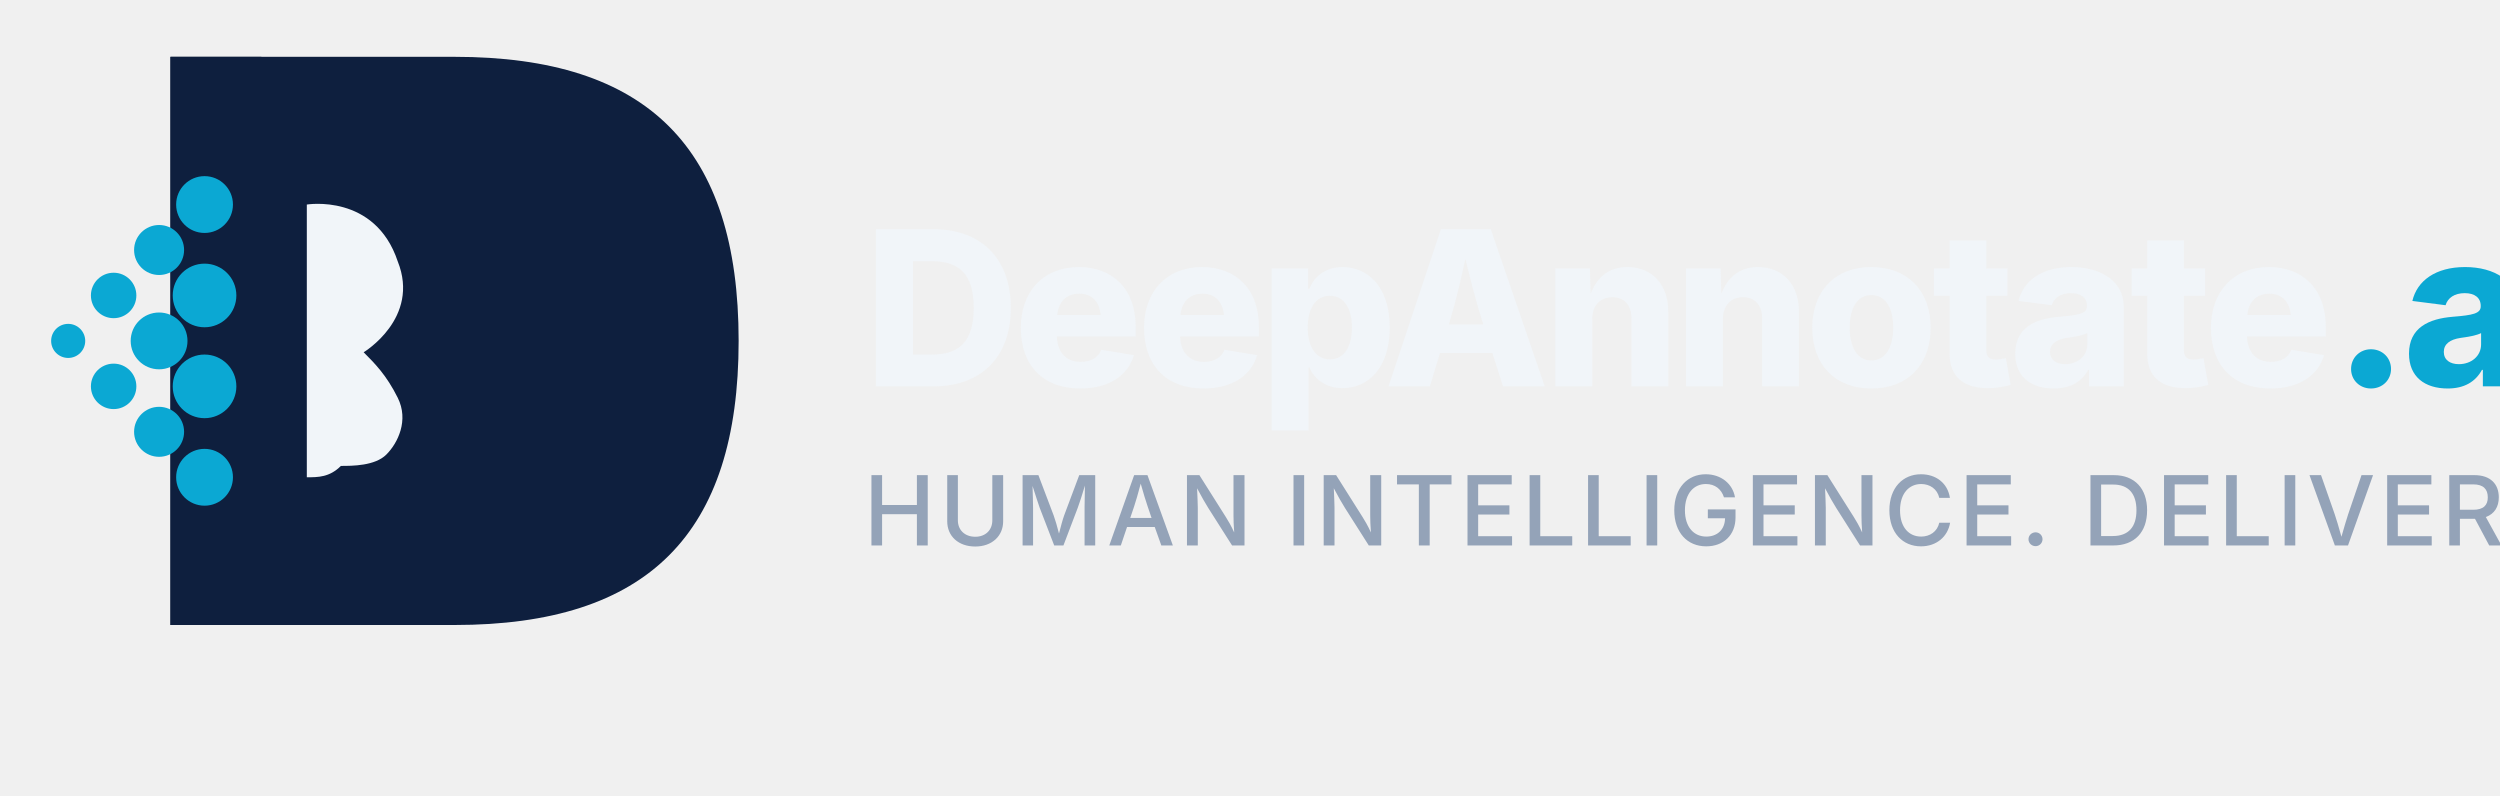
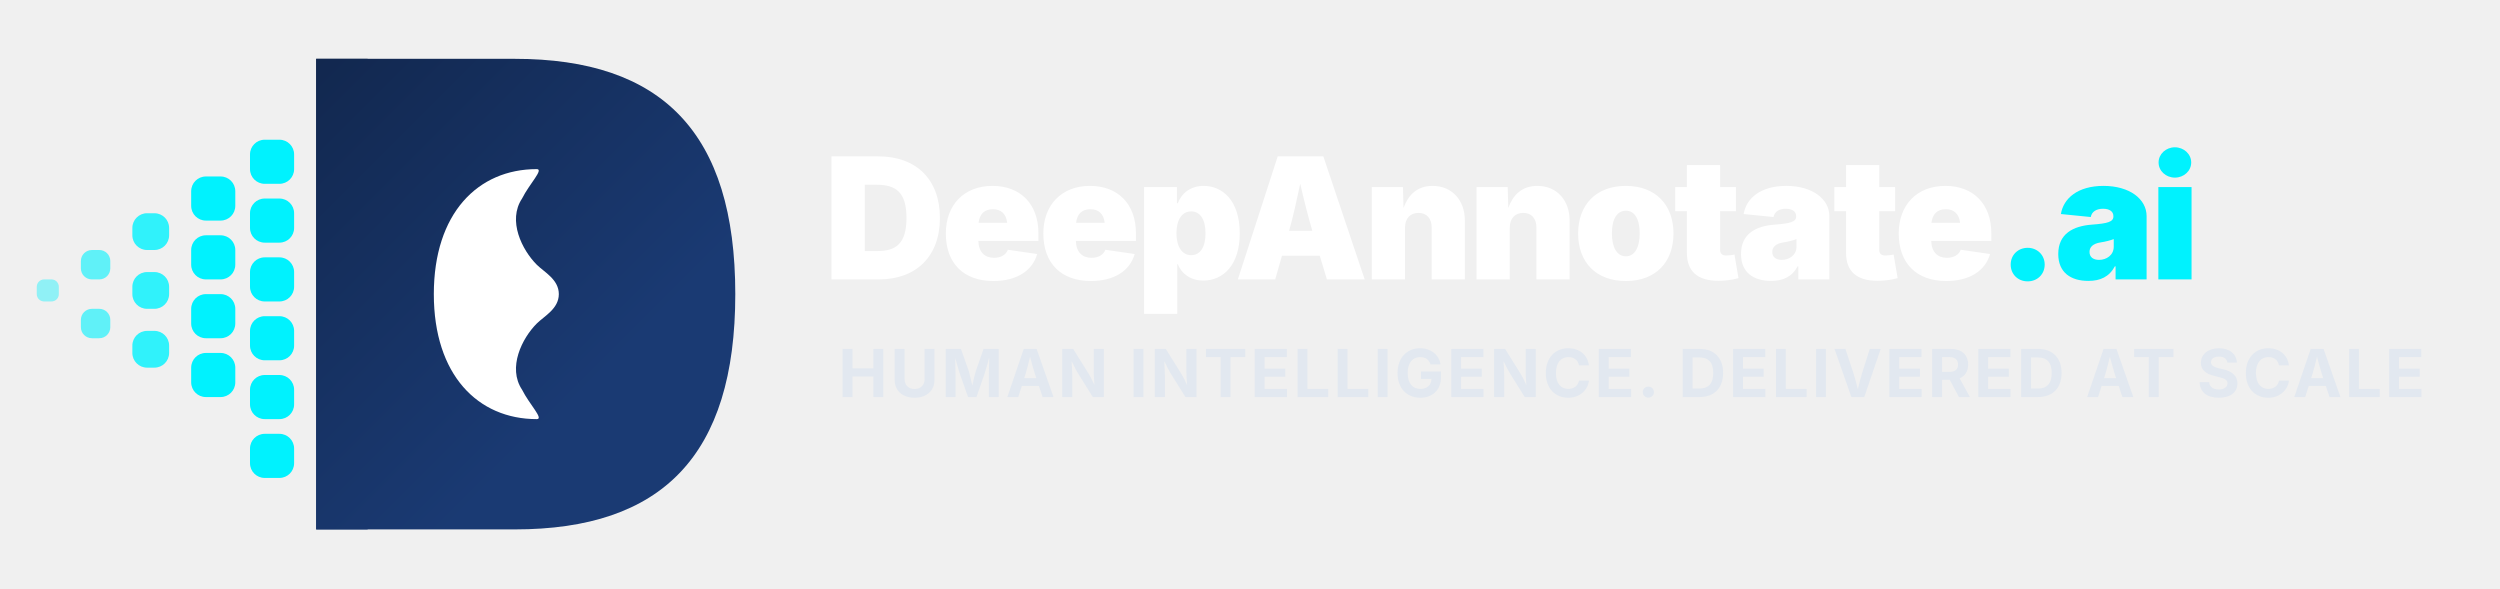
- <svg xmlns="http://www.w3.org/2000/svg" width="220" height="70" viewBox="0 0 220 70" fill="none">
-   <g transform="translate(5, 5)">
-     <path d="M10 0 H35 C52 0 60 8 60 25 C60 42 52 50 35 50 H10 V0 Z" fill="#0E1F3E" />
-     <path d="M22 13 C22 13 28 12 30 18 C32 23 27 26 27 26 C28 27 29 28 30 30 C31 32 30 34 29 35 C28 36 26 36 25 36 C24 37 23 37 22 37" fill="#F1F5F9" />
-     <path d="M10 0 V50 H18 V0 H10 Z" fill="#0E1F3E" />
-     <circle cx="1" cy="25" r="1.5" fill="#0BA8D3" />
-     <circle cx="5" cy="21" r="2.0" fill="#0BA8D3" />
-     <circle cx="5" cy="29" r="2.0" fill="#0BA8D3" />
-     <circle cx="9" cy="17" r="2.2" fill="#0BA8D3" />
-     <circle cx="9" cy="25" r="2.5" fill="#0BA8D3" />
-     <circle cx="9" cy="33" r="2.2" fill="#0BA8D3" />
-     <circle cx="13" cy="13" r="2.5" fill="#0BA8D3" />
-     <circle cx="13" cy="21" r="2.8" fill="#0BA8D3" />
-     <circle cx="13" cy="29" r="2.8" fill="#0BA8D3" />
-     <circle cx="13" cy="37" r="2.5" fill="#0BA8D3" />
+ <svg xmlns="http://www.w3.org/2000/svg" width="340" height="80" viewBox="0 0 340 80" fill="none">
+   <defs>
+     <linearGradient id="dGrad" x1="0" y1="0" x2="60" y2="60" gradientUnits="userSpaceOnUse">
+       <stop offset="0%" stop-color="#0E1F3E" />
+       <stop offset="100%" stop-color="#1A3A73" />
+     </linearGradient>
+   </defs>
+   <g transform="translate(5, 8)">
+     <rect x="0" y="30" width="3" height="3" rx="1" fill="#00F2FE" opacity="0.4" />
+     <rect x="6" y="26" width="4" height="4" rx="1.5" fill="#00F2FE" opacity="0.6" />
+     <rect x="6" y="34" width="4" height="4" rx="1.5" fill="#00F2FE" opacity="0.6" />
+     <rect x="13" y="21" width="5" height="5" rx="2" fill="#00F2FE" opacity="0.8" />
+     <rect x="13" y="29" width="5" height="5" rx="2" fill="#00F2FE" opacity="0.8" />
+     <rect x="13" y="37" width="5" height="5" rx="2" fill="#00F2FE" opacity="0.8" />
+     <rect x="21" y="16" width="6" height="6" rx="2" fill="#00F2FE" />
+     <rect x="21" y="24" width="6" height="6" rx="2" fill="#00F2FE" />
+     <rect x="21" y="32" width="6" height="6" rx="2" fill="#00F2FE" />
+     <rect x="21" y="40" width="6" height="6" rx="2" fill="#00F2FE" />
+     <rect x="29" y="11" width="6" height="6" rx="2" fill="#00F2FE" />
+     <rect x="29" y="19" width="6" height="6" rx="2" fill="#00F2FE" />
+     <rect x="29" y="27" width="6" height="6" rx="2" fill="#00F2FE" />
+     <rect x="29" y="35" width="6" height="6" rx="2" fill="#00F2FE" />
+     <rect x="29" y="43" width="6" height="6" rx="2" fill="#00F2FE" />
+     <rect x="29" y="51" width="6" height="6" rx="2" fill="#00F2FE" />
+     <path d="M38 0 H65 C85 0 95 10 95 32 C95 54 85 64 65 64 H38 V0 Z" fill="url(#dGrad)" />
+     <path d="M68 15 C60 15 54 21 54 32 C54 43 60 49 68 49 C69 49 67 47 66 45 C64 42 66 38 68 36 C69 35 71 34 71 32 C71 30 69 29 68 28 C66 26 64 22 66 19 C67 17 69 15 68 15 Z" fill="#FFFFFF" />
+     <path d="M38 0 V64 H45 V0 H38 Z" fill="url(#dGrad)" />
  </g>
-   <text x="76" y="34" font-family="'Inter', sans-serif" font-weight="800" font-size="19" fill="#F1F5F9" letter-spacing="-0.03em">DeepAnnotate<tspan fill="#0BA8D3">.ai</tspan>
+   <text x="112" y="38" font-family="'Inter', sans-serif" font-weight="900" font-size="23" fill="#FFFFFF" letter-spacing="-0.03em">DeepAnnotate<tspan fill="#00F2FE">.ai</tspan>
  </text>
-   <text x="76" y="48" font-family="'Inter', sans-serif" font-weight="500" font-size="8.5" fill="#94A3B8" letter-spacing="0.04em">HUMAN INTELLIGENCE. DELIVERED AT SCALE</text>
+   <text x="114" y="54" font-family="'Inter', sans-serif" font-weight="700" font-size="9" fill="#E2E8F0" letter-spacing="0.04em">HUMAN INTELLIGENCE. DELIVERED AT SCALE</text>
</svg>
